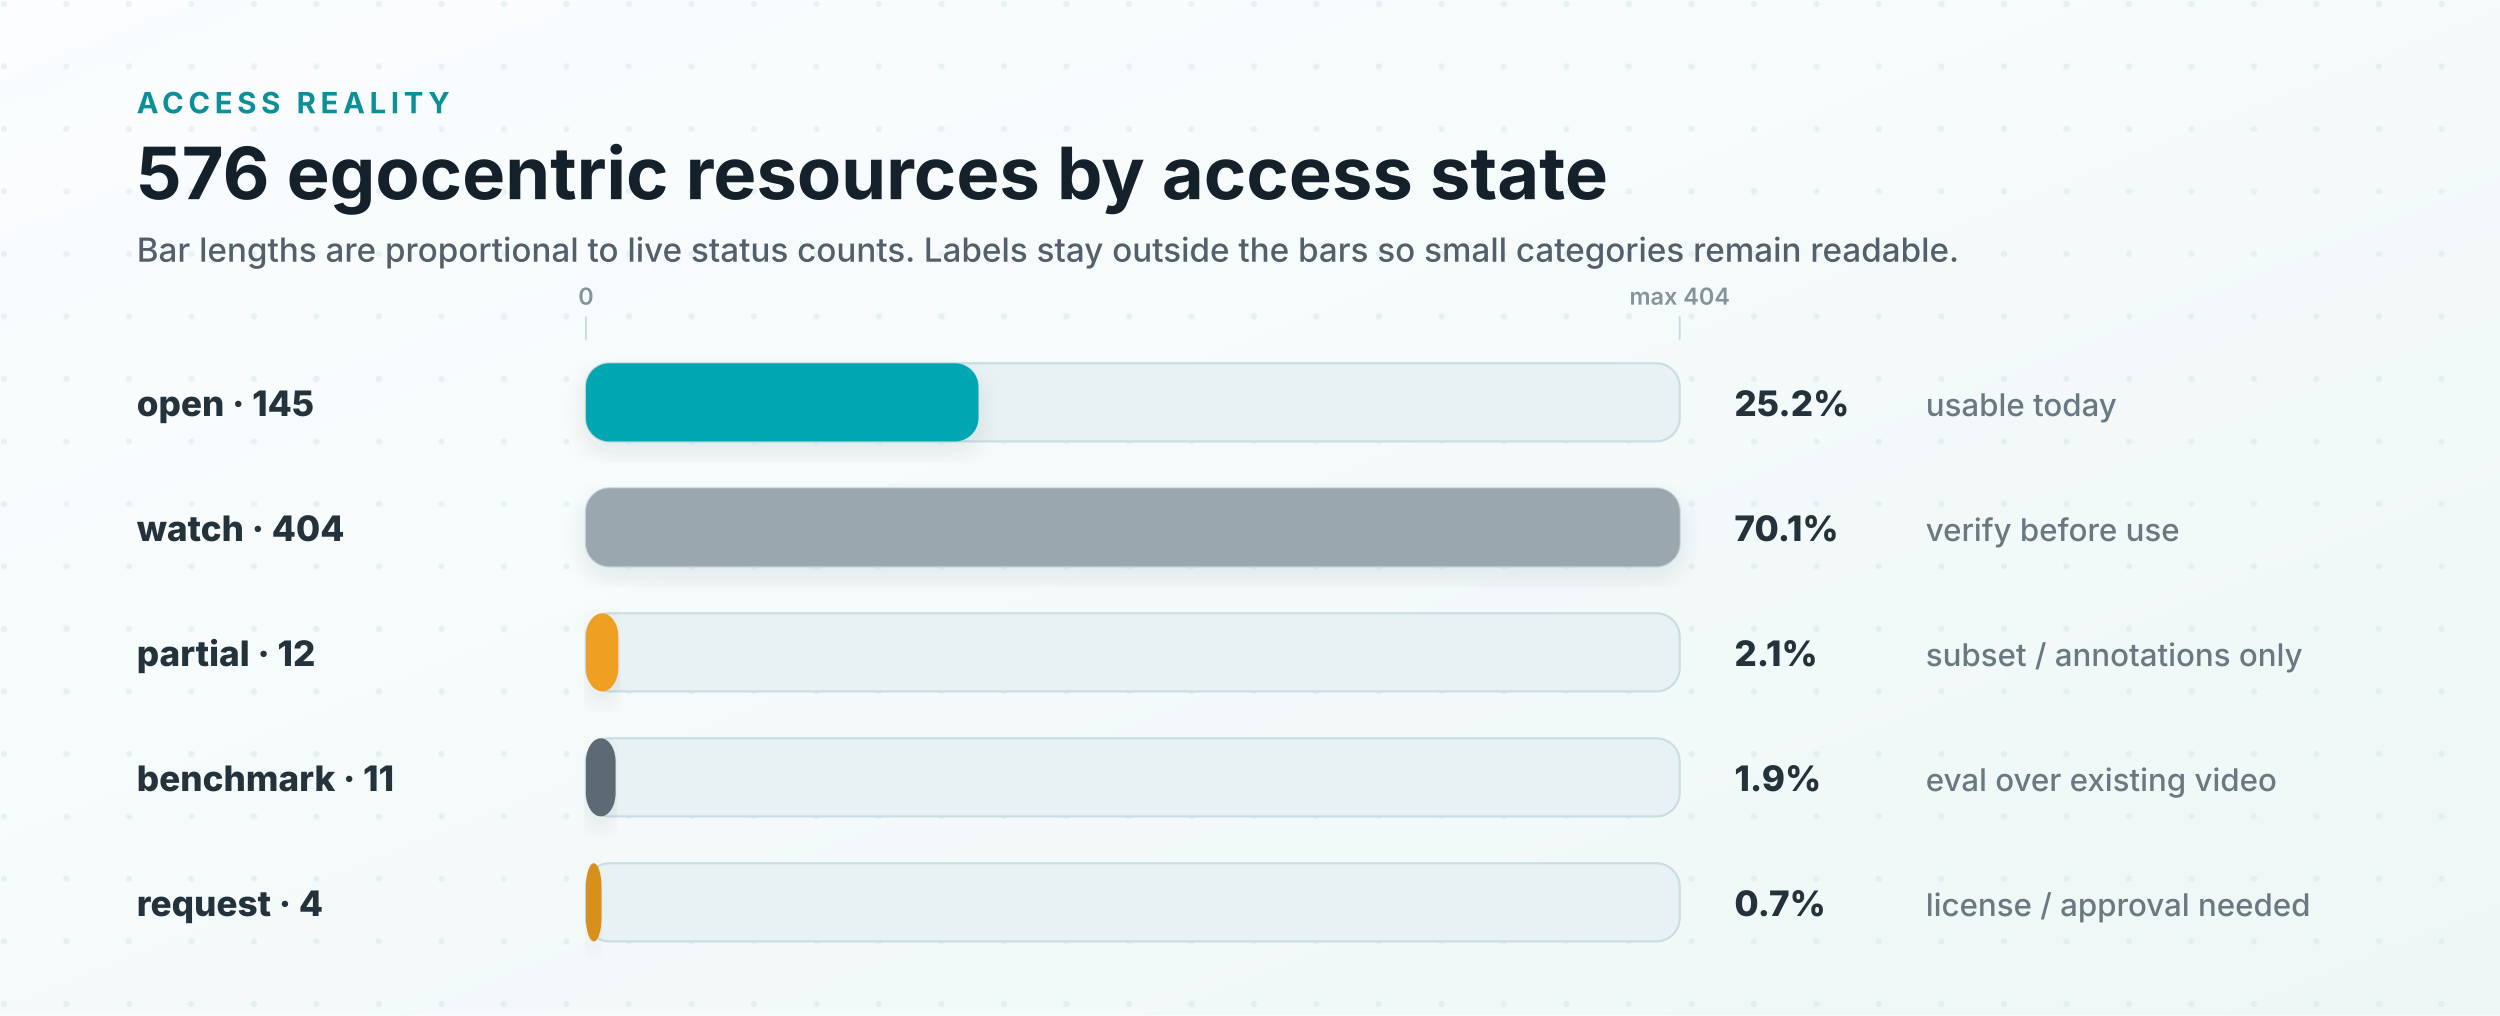
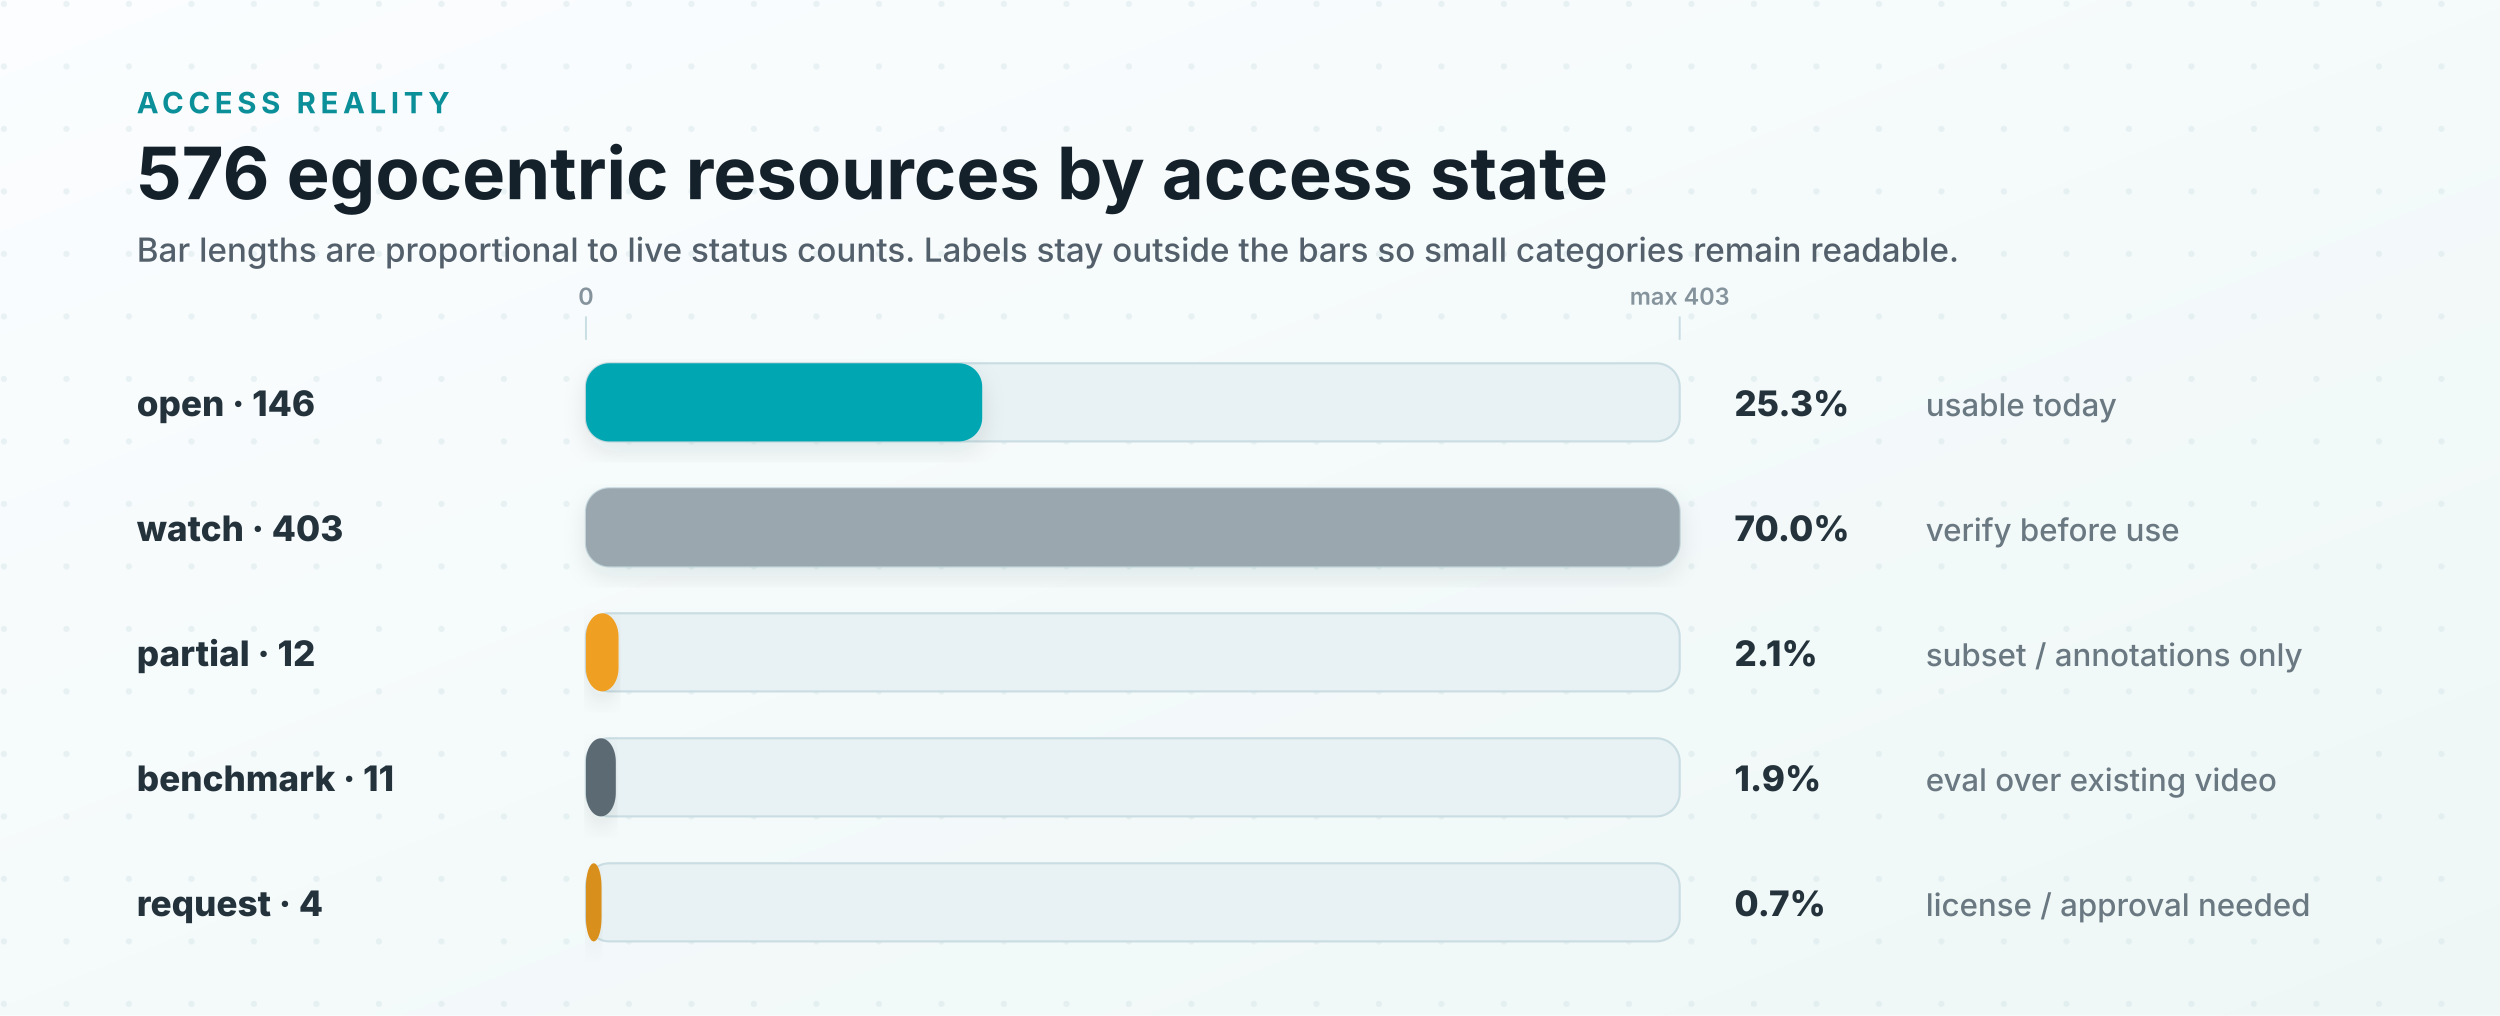
<svg xmlns="http://www.w3.org/2000/svg" viewBox="0 0 1280 520" role="img" aria-labelledby="title desc">
  <defs>
    <linearGradient id="bg" x1="0" x2="1" y1="0" y2="1">
      <stop offset="0" stop-color="#fbfdff" />
      <stop offset="1" stop-color="#eef7f6" />
    </linearGradient>
    <pattern id="dots" width="32" height="32" patternUnits="userSpaceOnUse">
      <circle cx="2" cy="2" r="1.6" fill="#cfe0e4" opacity="0.4" />
    </pattern>
    <filter id="shadow" x="-6%" y="-18%" width="112%" height="145%">
      <feDropShadow dx="0" dy="5" stdDeviation="6" flood-color="#0f2a33" flood-opacity="0.10" />
    </filter>
    <style>
      .ink { fill: #14212b; }
      .kicker { font: 700 15px system-ui, -apple-system, "Segoe UI", sans-serif; fill: #0b8f98; letter-spacing: .16em; }
      .title { font: 700 37px system-ui, -apple-system, "Segoe UI", sans-serif; }
      .subtitle { font: 500 17px system-ui, -apple-system, "Segoe UI", sans-serif; fill: #53606b; }
      .rowlabel { font: 760 18px system-ui, -apple-system, "Segoe UI", sans-serif; fill: #24323c; }
      .value { font: 760 18px system-ui, -apple-system, "Segoe UI", sans-serif; fill: #24323c; }
      .gloss { font: 520 16px system-ui, -apple-system, "Segoe UI", sans-serif; fill: #6a7882; }
      .rail { fill: #e8f1f3; stroke: #c9dde2; stroke-width: 1.1; }
      .fill { filter: url(#shadow); }
      .scale { font: 620 12px system-ui, -apple-system, "Segoe UI", sans-serif; fill: #85939c; }
      .tick { stroke: #c9dde2; stroke-width: 1; }
    </style>
  </defs>
  <rect width="1280" height="520" fill="url(#bg)" />
  <rect width="1280" height="520" fill="url(#dots)" />
  <text class="kicker" x="70" y="58">ACCESS REALITY</text>
  <text class="title ink" x="70" y="102">576 egocentric resources by access state</text>
  <text class="subtitle" x="70" y="134">Bar lengths are proportional to live status counts. Labels stay outside the bars so small categories remain readable.</text>
  <line class="tick" x1="300" y1="162" x2="300" y2="174" />
  <line class="tick" x1="860.0" y1="162" x2="860.0" y2="174" />
  <text class="scale" x="300" y="156" text-anchor="middle">0</text>
-   <text class="scale" x="860.0" y="156" text-anchor="middle">max 404</text>
+   <text class="scale" x="860.0" y="156" text-anchor="middle">max 403</text>
  <g>
-     <text class="rowlabel" x="70" y="213">open · 145</text>
+     <text class="rowlabel" x="70" y="213">open · 146</text>
    <rect class="rail" x="300" y="186" width="560" height="40" rx="12" />
-     <rect class="fill" x="300" y="186" width="201" height="40" rx="12" fill="#00a6b2" />
-     <text class="value" x="888.0" y="213">25.2%</text>
+     <rect class="fill" x="300" y="186" width="202.9" height="40" rx="12" fill="#00a6b2" />
+     <text class="value" x="888.0" y="213">25.3%</text>
    <text class="gloss" x="986.0" y="213">usable today</text>
  </g>
  <g>
-     <text class="rowlabel" x="70" y="277">watch · 404</text>
+     <text class="rowlabel" x="70" y="277">watch · 403</text>
    <rect class="rail" x="300" y="250" width="560" height="40" rx="12" />
    <rect class="fill" x="300" y="250" width="560" height="40" rx="12" fill="#9aa7af" />
-     <text class="value" x="888.0" y="277">70.1%</text>
+     <text class="value" x="888.0" y="277">70.0%</text>
    <text class="gloss" x="986.0" y="277">verify before use</text>
  </g>
  <g>
    <text class="rowlabel" x="70" y="341">partial · 12</text>
    <rect class="rail" x="300" y="314" width="560" height="40" rx="12" />
-     <rect class="fill" x="300" y="314" width="16.6" height="40" rx="12" fill="#ef9f24" />
+     <rect class="fill" x="300" y="314" width="16.7" height="40" rx="12" fill="#ef9f24" />
    <text class="value" x="888.0" y="341">2.1%</text>
    <text class="gloss" x="986.0" y="341">subset / annotations only</text>
  </g>
  <g>
    <text class="rowlabel" x="70" y="405">benchmark · 11</text>
    <rect class="rail" x="300" y="378" width="560" height="40" rx="12" />
-     <rect class="fill" x="300" y="378" width="15.2" height="40" rx="12" fill="#5b6b73" />
+     <rect class="fill" x="300" y="378" width="15.3" height="40" rx="12" fill="#5b6b73" />
    <text class="value" x="888.0" y="405">1.9%</text>
    <text class="gloss" x="986.0" y="405">eval over existing video</text>
  </g>
  <g>
    <text class="rowlabel" x="70" y="469">request · 4</text>
    <rect class="rail" x="300" y="442" width="560" height="40" rx="12" />
    <rect class="fill" x="300" y="442" width="8" height="40" rx="12" fill="#d98f1f" />
    <text class="value" x="888.0" y="469">0.7%</text>
    <text class="gloss" x="986.0" y="469">license / approval needed</text>
  </g>
</svg>
